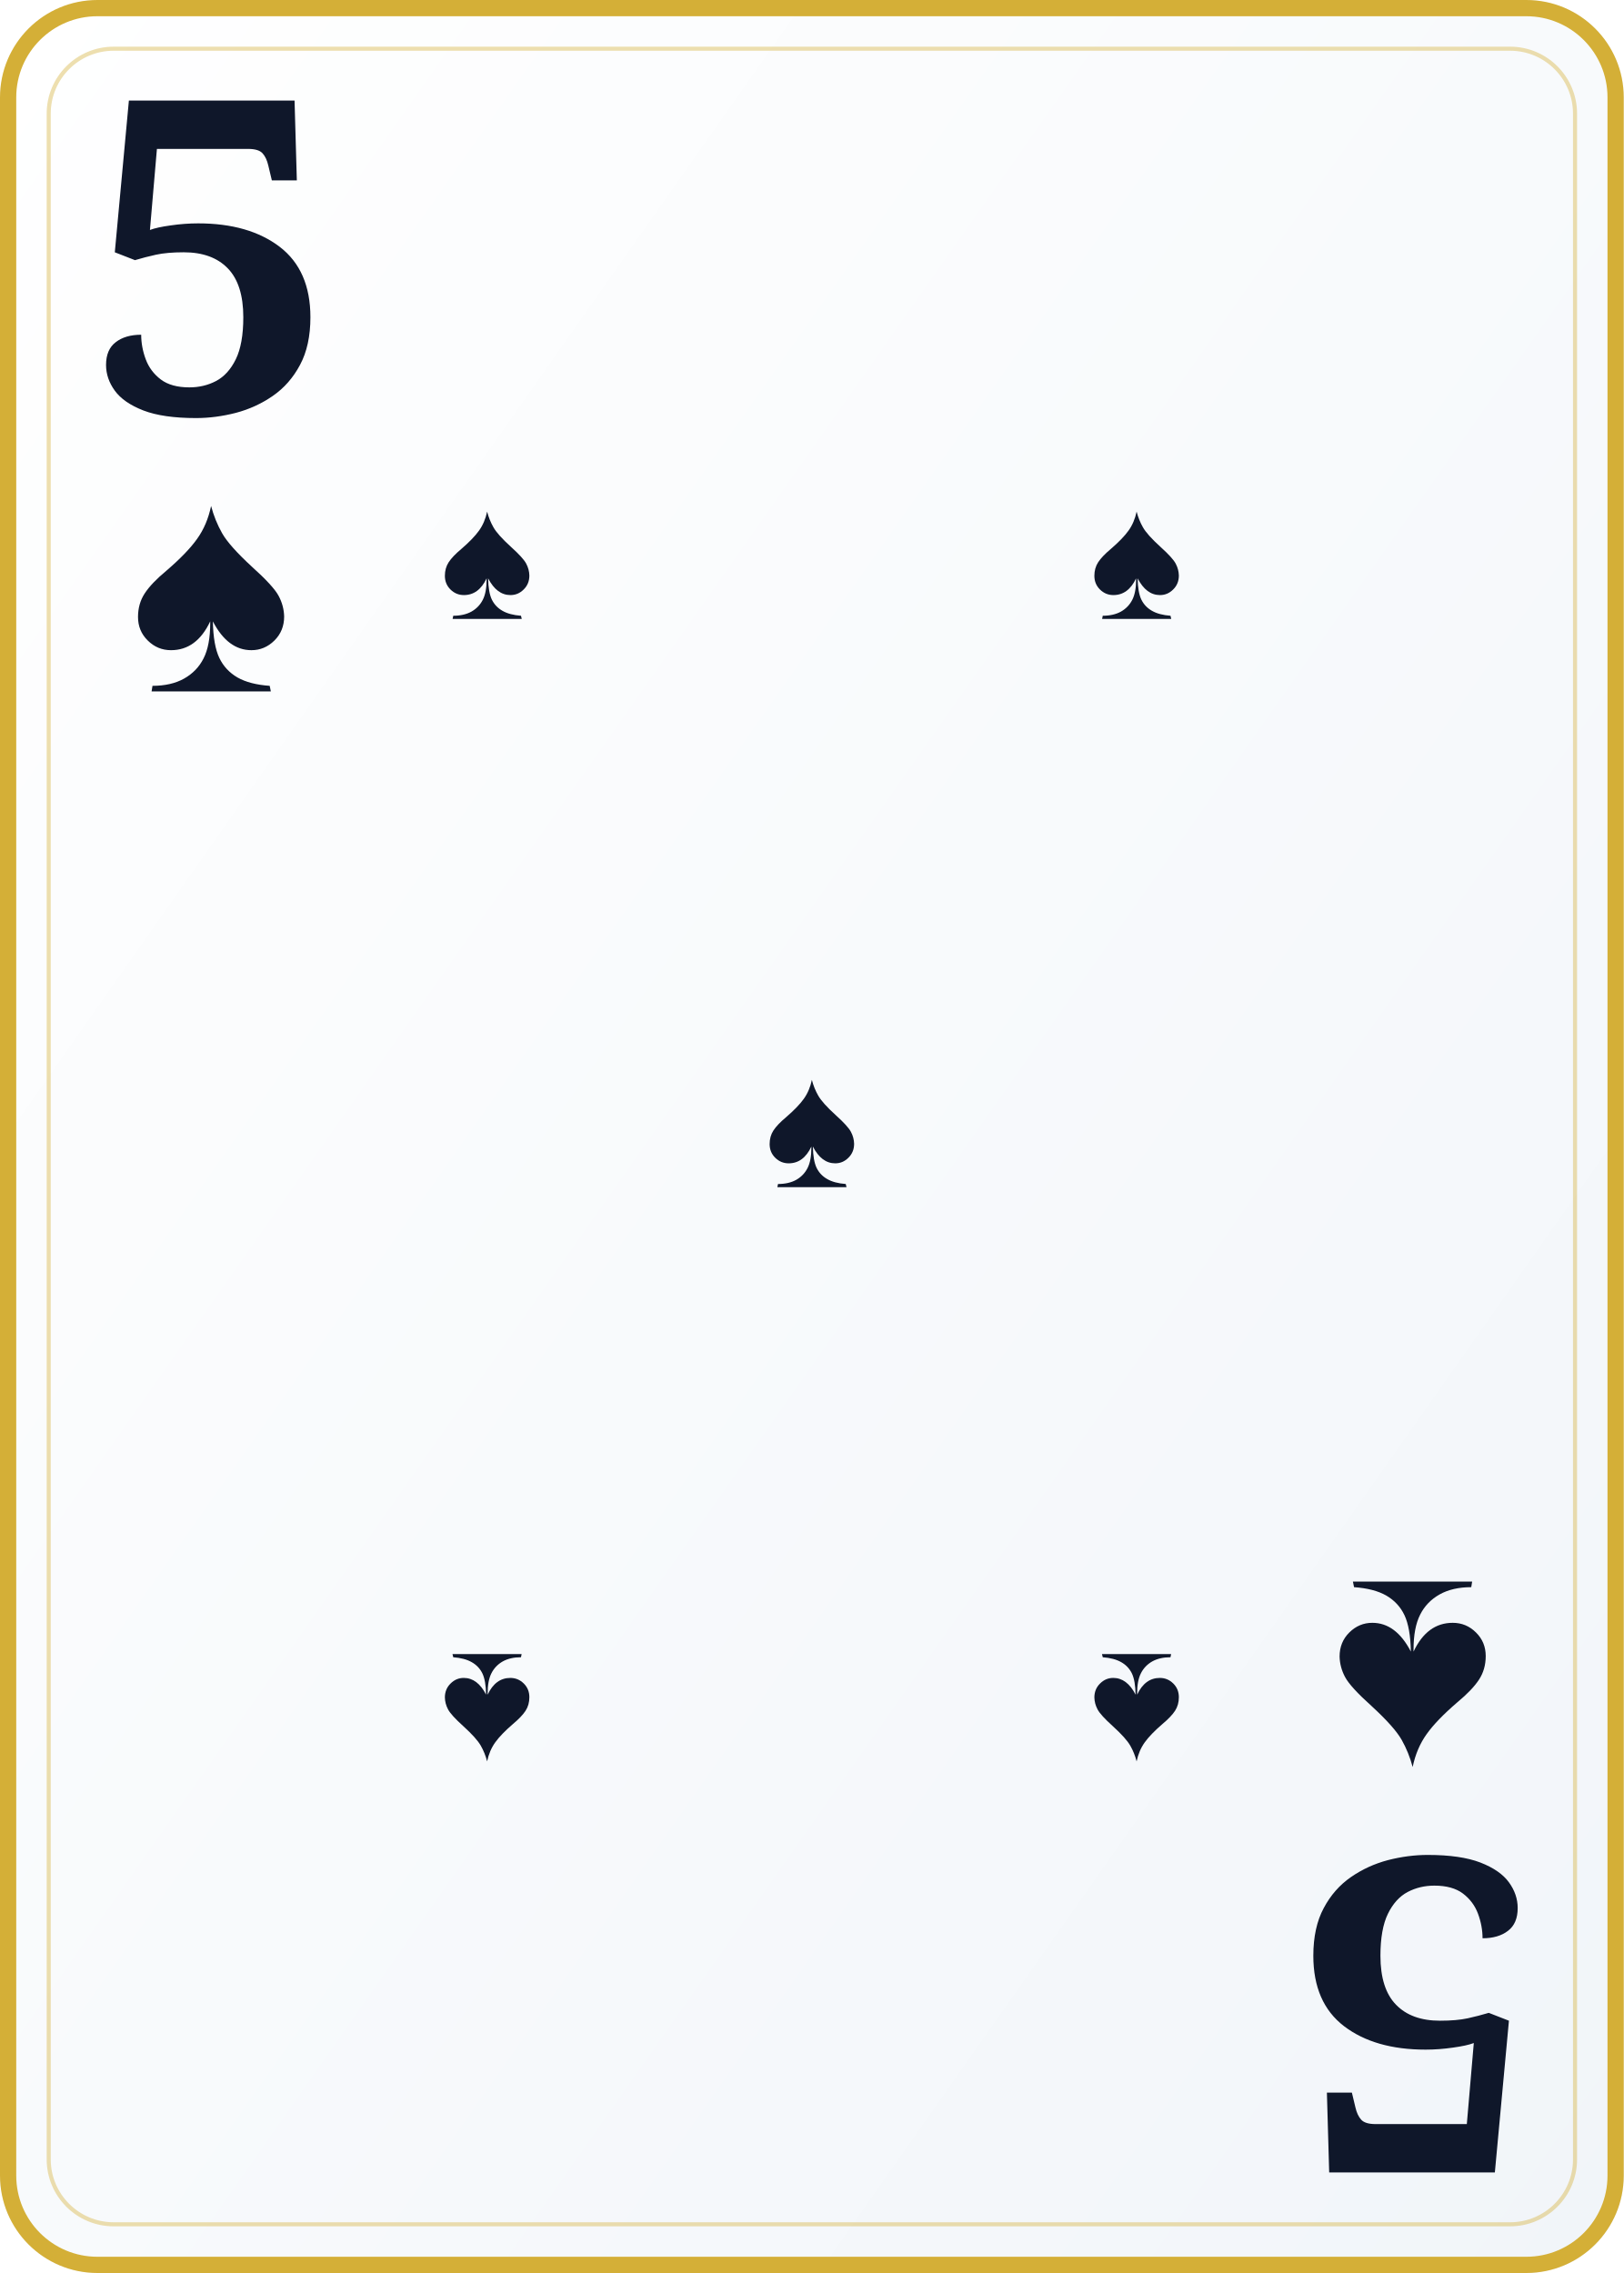
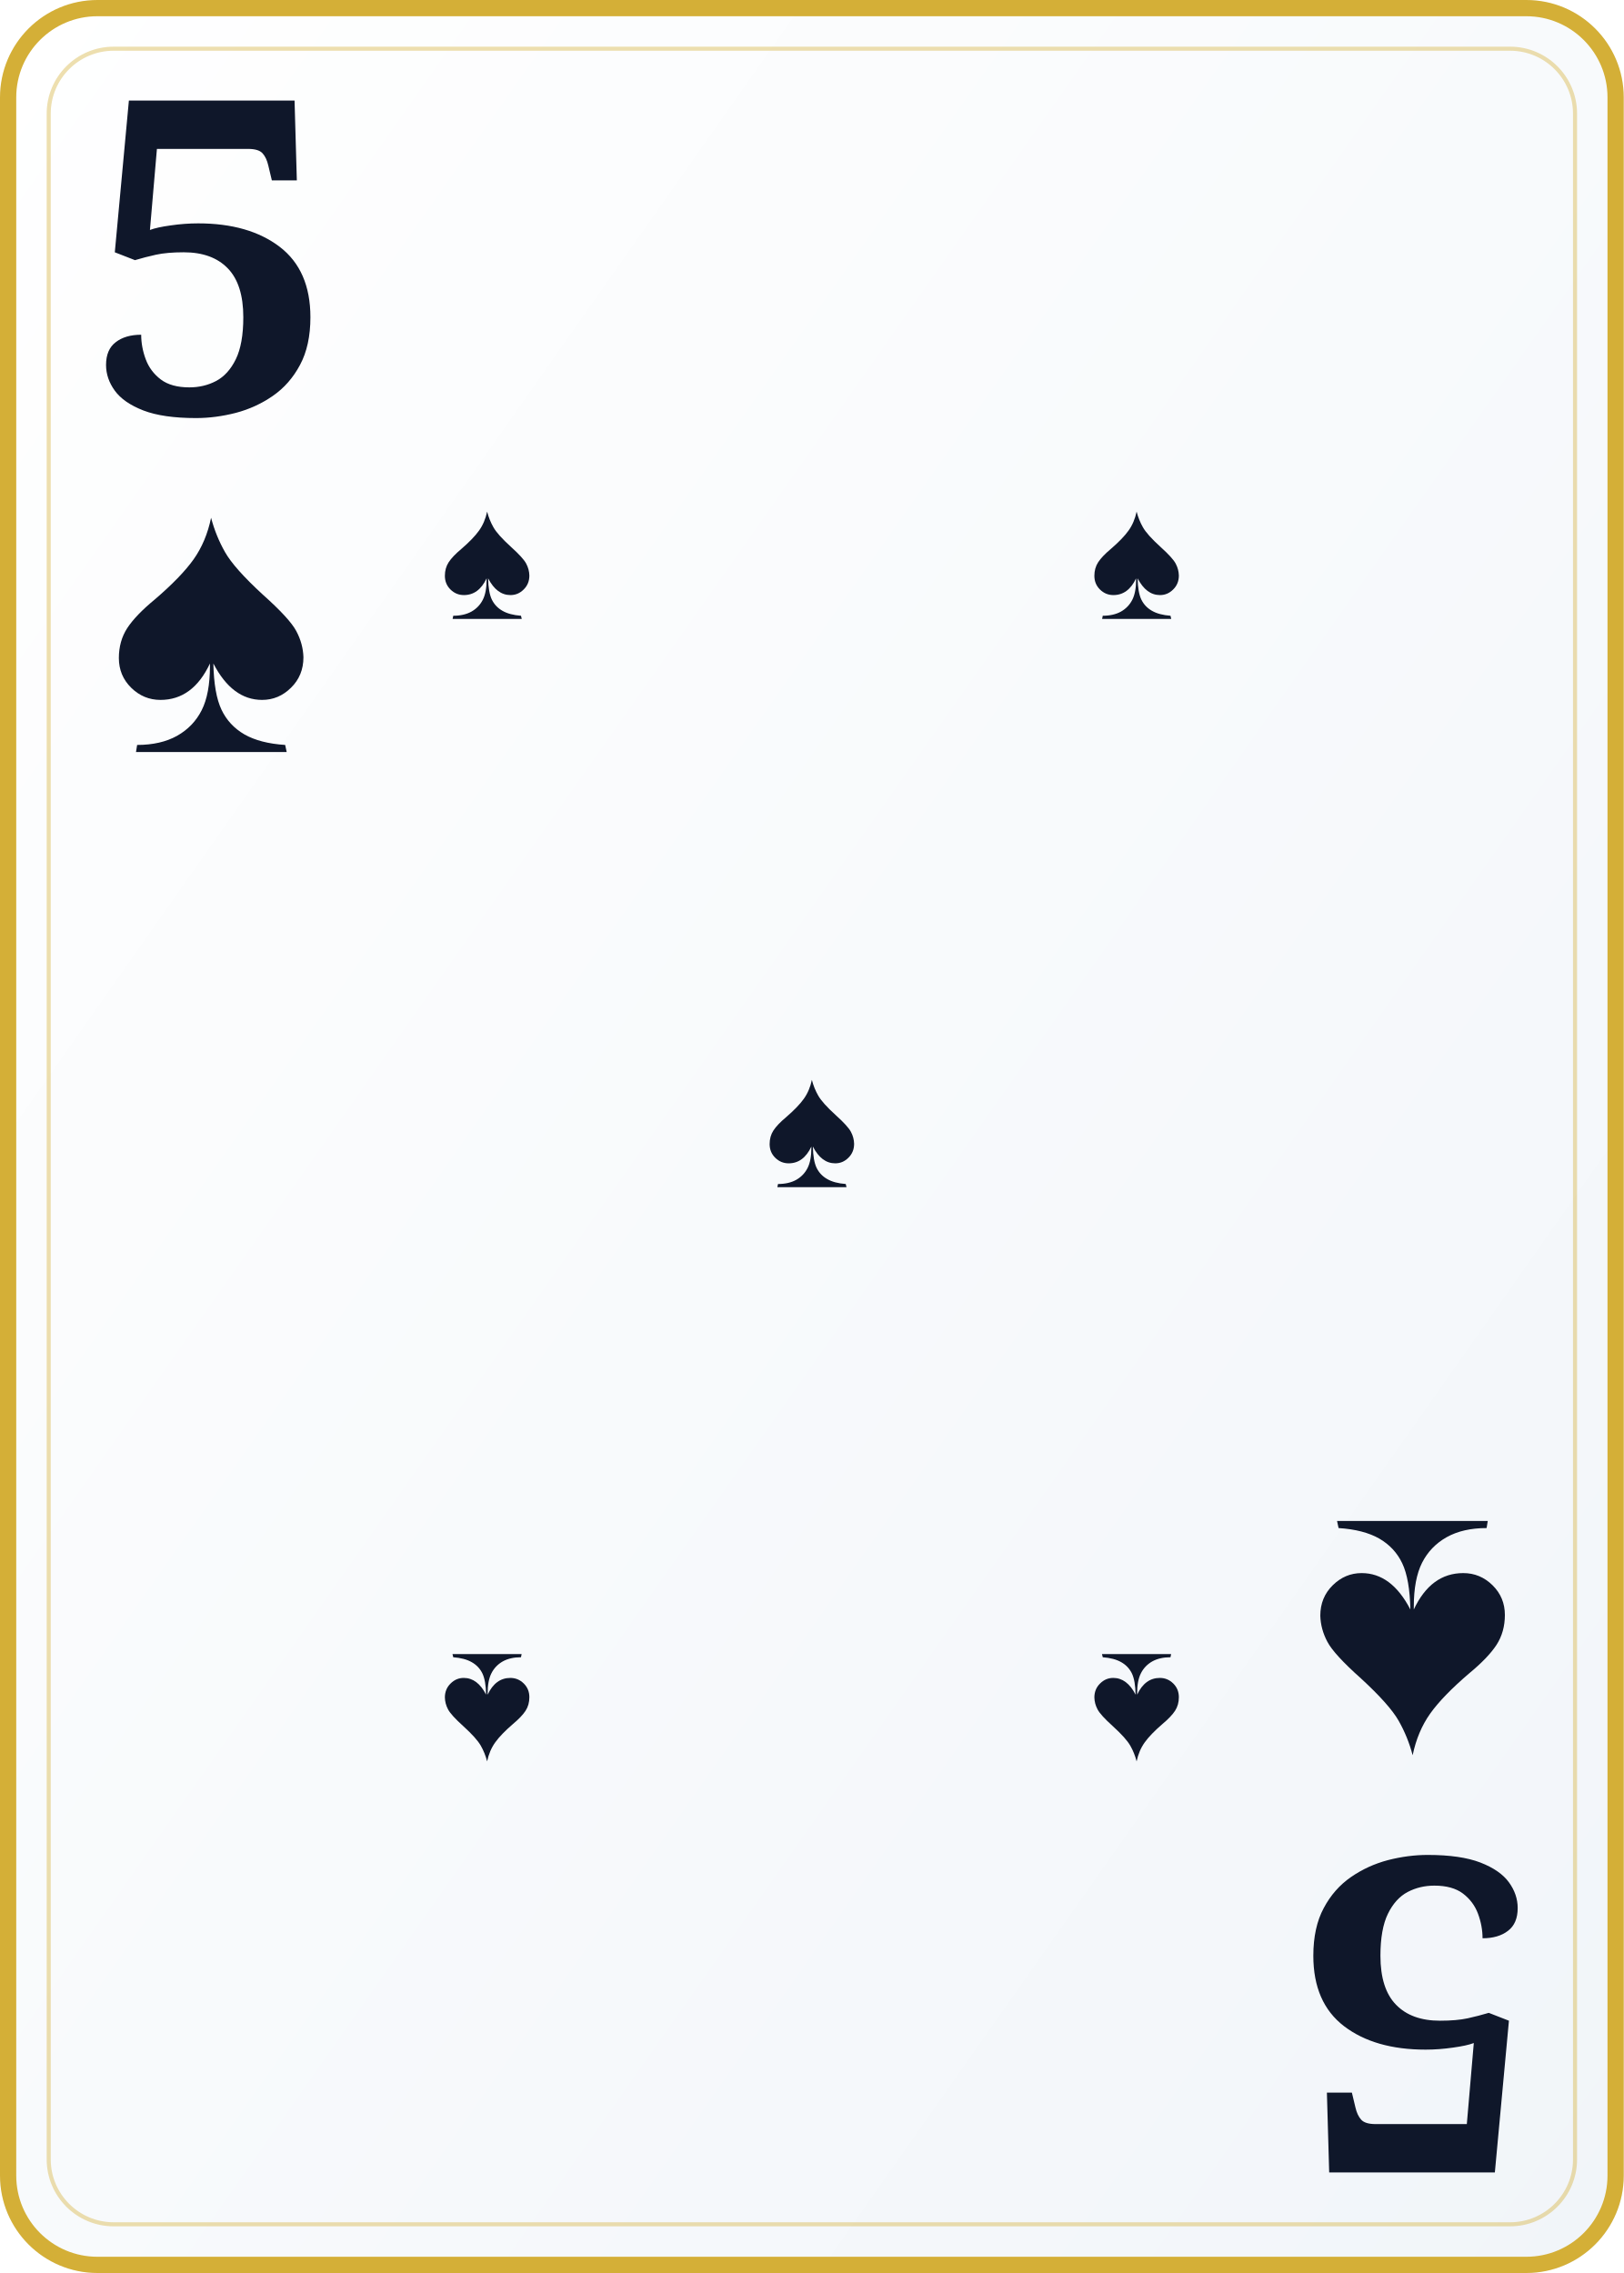
<svg xmlns="http://www.w3.org/2000/svg" viewBox="0 0 200 280" width="200" height="280">
  <defs>
    <linearGradient id="cardBg" x1="0%" y1="0%" x2="100%" y2="100%">
      <stop offset="0%" style="stop-color:#ffffff" />
      <stop offset="100%" style="stop-color:#f1f5f9" />
    </linearGradient>
  </defs>
  <rect width="200" height="280" rx="12" fill="url(#cardBg)" />
  <rect x="1" y="1" width="198" height="278" rx="11" fill="none" stroke="#d4af37" stroke-width="2" />
  <rect x="6" y="6" width="188" height="268" rx="8" fill="none" stroke="#d4af37" stroke-width="0.5" opacity="0.4" />
  <text x="26" y="30" font-family="Georgia,serif" font-size="54" font-weight="900" fill="#0f172a" text-anchor="middle" dominant-baseline="central">5</text>
-   <text x="26" y="72" font-family="Arial,sans-serif" font-size="38" fill="#0f172a" text-anchor="middle" dominant-baseline="central">♠</text>
+   <text x="26" y="76" font-family="Arial,sans-serif" font-size="48" fill="#0f172a" text-anchor="middle" dominant-baseline="central">♠</text>
  <text x="174" y="250" font-family="Georgia,serif" font-size="54" font-weight="900" fill="#0f172a" text-anchor="middle" dominant-baseline="central" transform="rotate(180,174,250)">5</text>
-   <text x="174" y="208" font-family="Arial,sans-serif" font-size="38" fill="#0f172a" text-anchor="middle" dominant-baseline="central" transform="rotate(180,174,208)">♠</text>
+   <text x="174" y="204" font-family="Arial,sans-serif" font-size="48" fill="#0f172a" text-anchor="middle" dominant-baseline="central" transform="rotate(180,174,204)">♠</text>
  <text x="60" y="70" font-family="Arial,sans-serif" font-size="22" fill="#0f172a" text-anchor="middle" dominant-baseline="middle">♠</text>
  <text x="140" y="70" font-family="Arial,sans-serif" font-size="22" fill="#0f172a" text-anchor="middle" dominant-baseline="middle">♠</text>
  <text x="100" y="140" font-family="Arial,sans-serif" font-size="22" fill="#0f172a" text-anchor="middle" dominant-baseline="middle">♠</text>
  <text x="60" y="210" font-family="Arial,sans-serif" font-size="22" fill="#0f172a" text-anchor="middle" dominant-baseline="middle" transform="rotate(180,60,210)">♠</text>
  <text x="140" y="210" font-family="Arial,sans-serif" font-size="22" fill="#0f172a" text-anchor="middle" dominant-baseline="middle" transform="rotate(180,140,210)">♠</text>
</svg>
